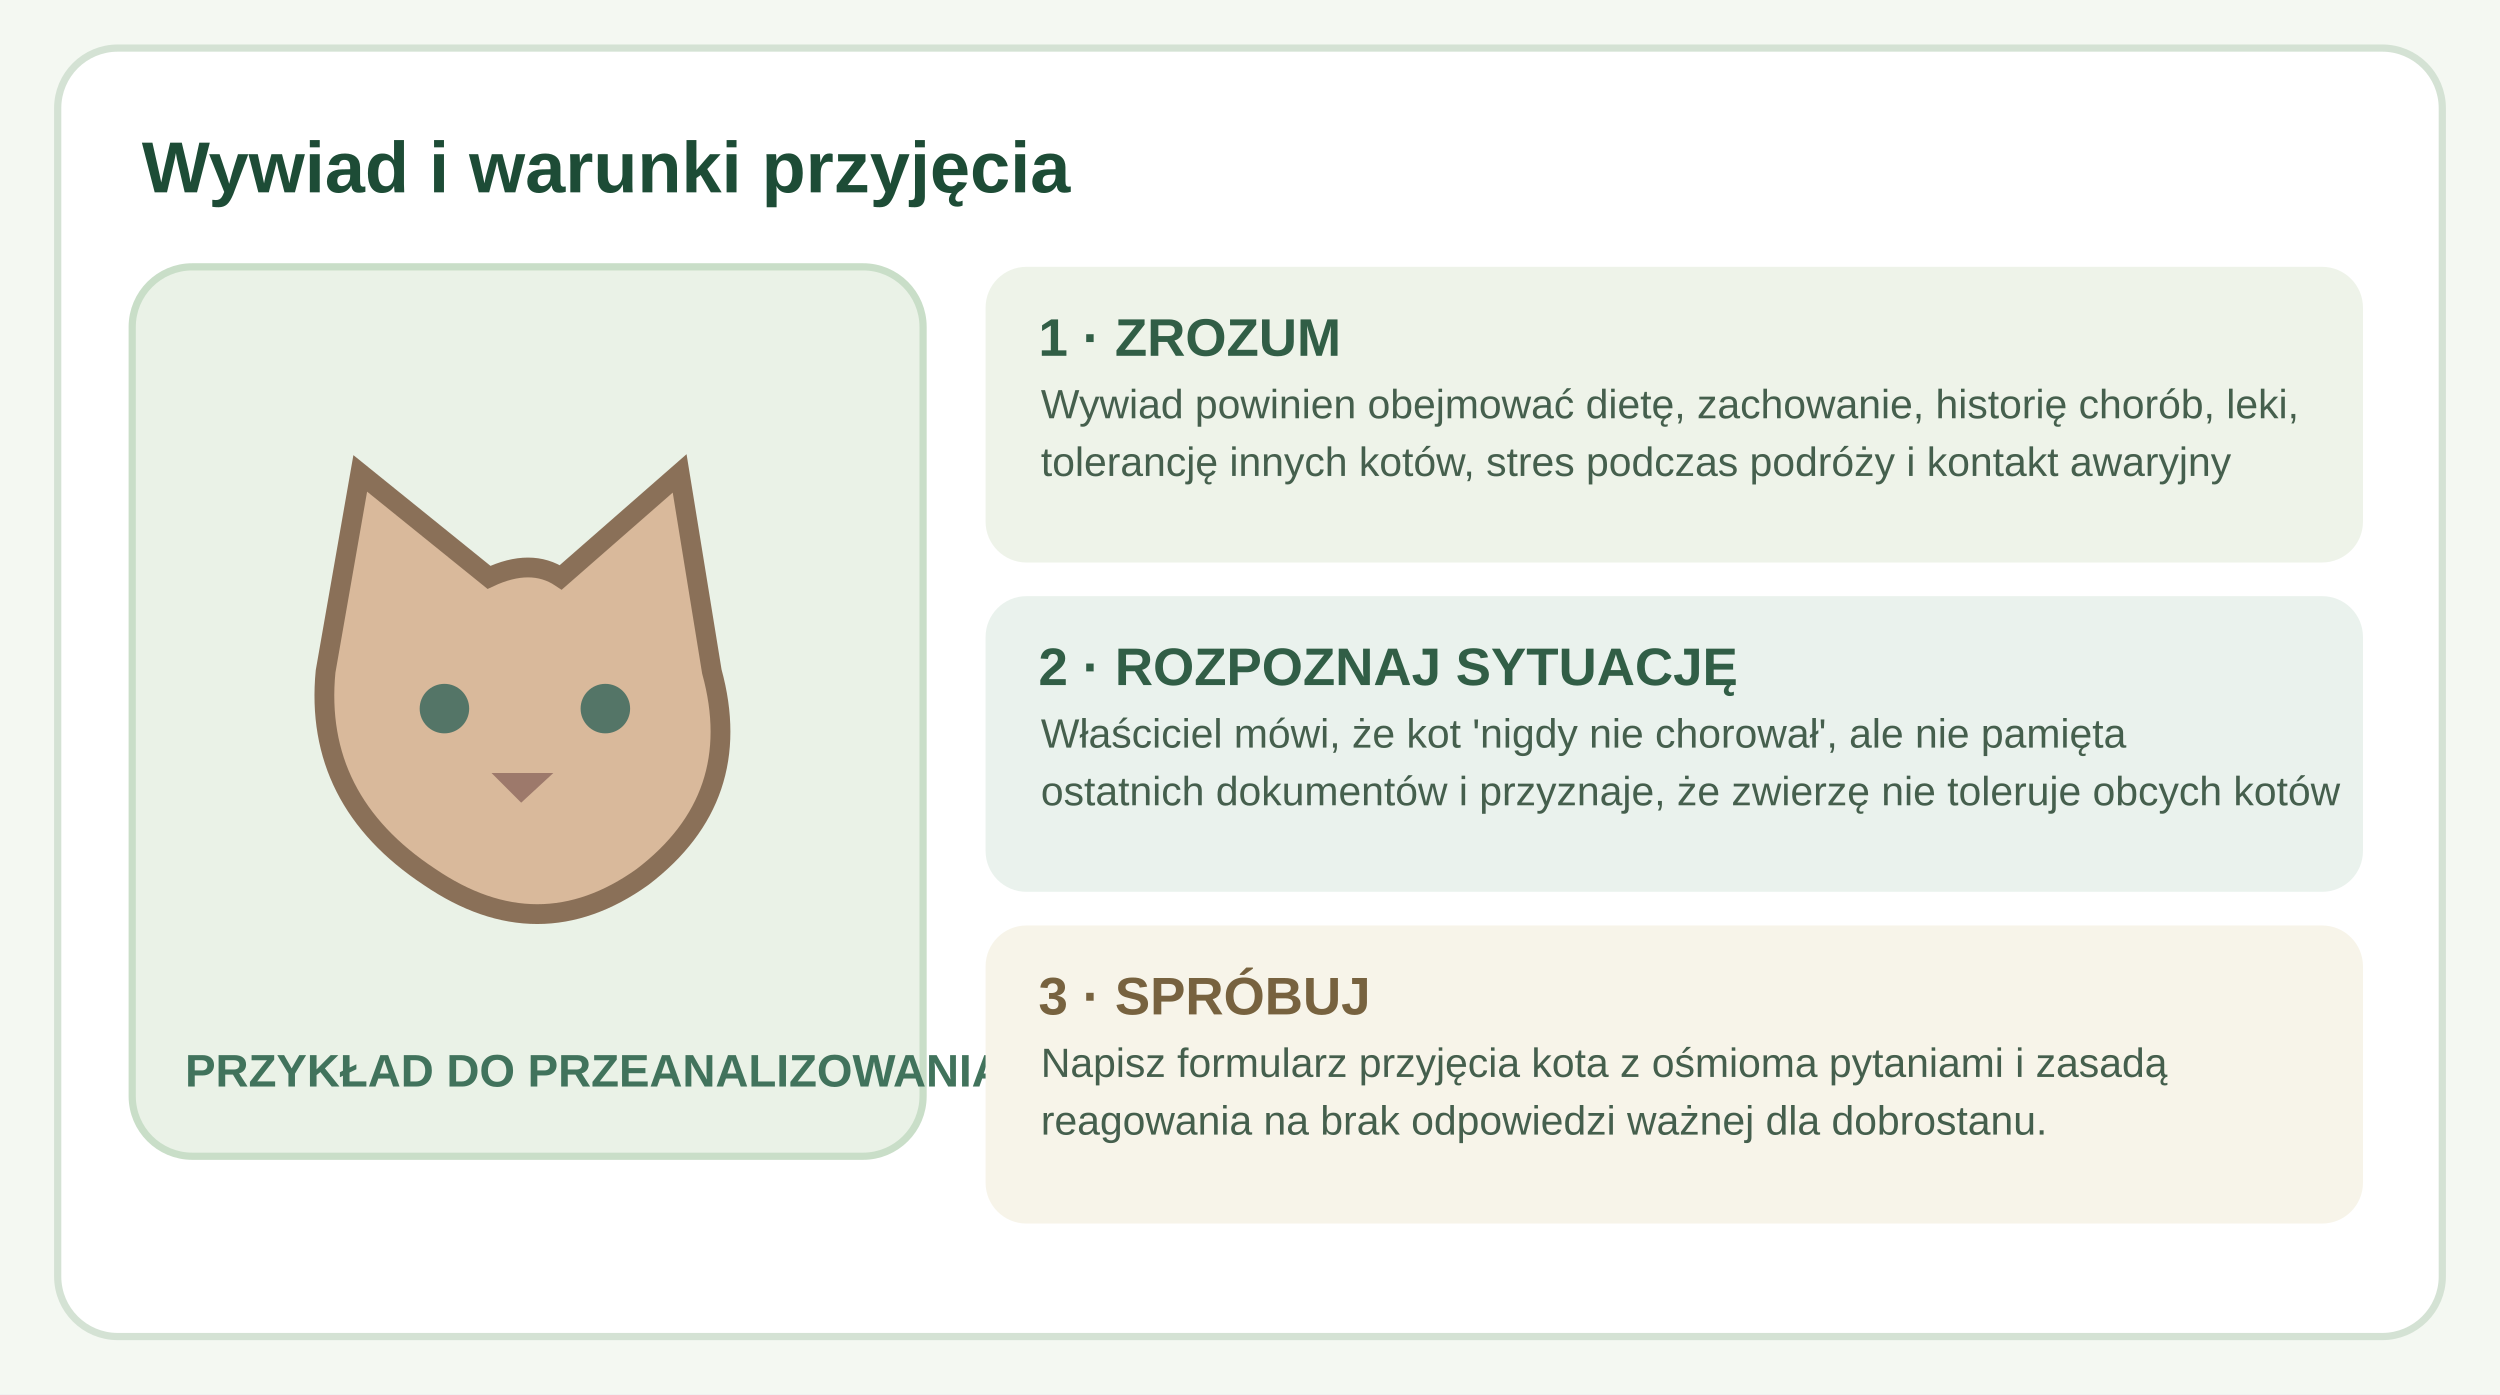
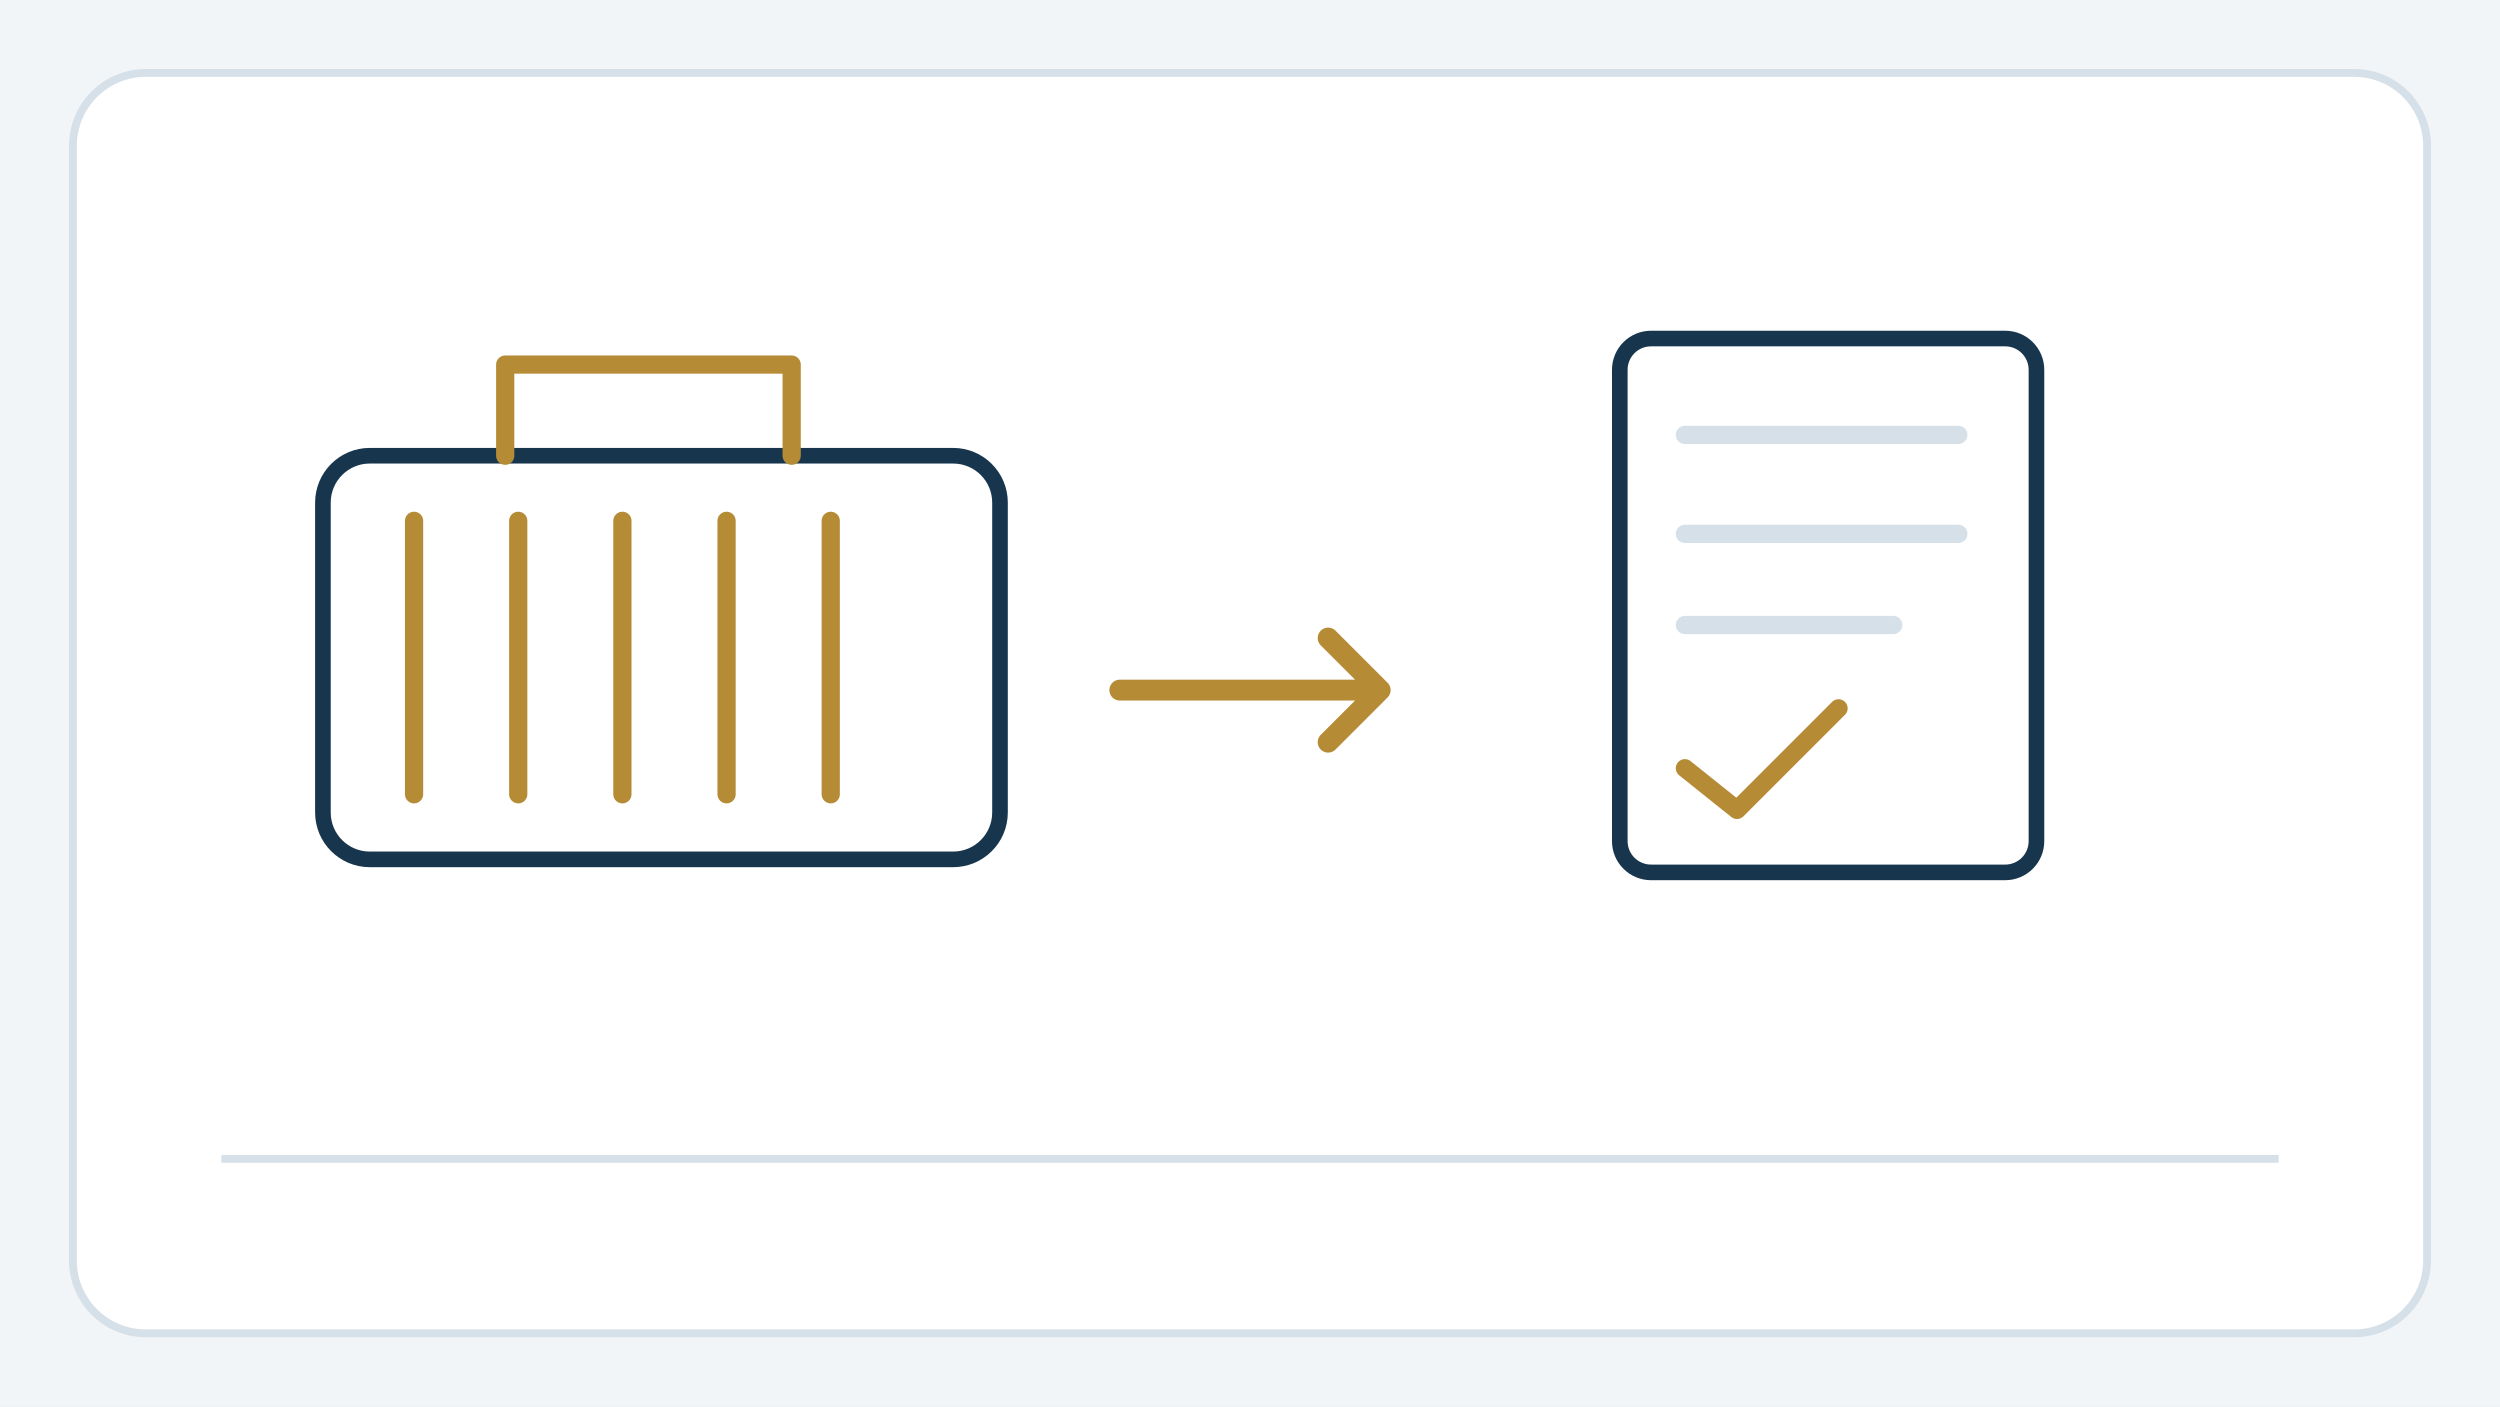
- <svg xmlns="http://www.w3.org/2000/svg" viewBox="0 0 1040 580" width="1040" height="580" role="img" aria-label="Wywiad i warunki przyjęcia">
-   <rect width="1040" height="580" fill="#f4f8f2" />
-   <rect x="24" y="20" width="992" height="536" rx="25" fill="#fff" stroke="#d4e2d4" stroke-width="3" />
-   <text x="59" y="80" font-family="Arial,sans-serif" font-size="30" font-weight="bold" fill="#1d4c36">Wywiad i warunki przyjęcia</text>
-   <rect x="55" y="111" width="329" height="370" rx="25" fill="#eaf2e7" stroke="#c9dec8" stroke-width="3" />
-   <g transform="translate(86 165) scale(1.03)">
-     <path d="M48 111l14-80 52 42q17-8 29 0l48-42 13 80q14 51-28 83q-42 30-86 0q-47-31-42-83Z" fill="#d9b99b" stroke="#8a7058" stroke-width="8" />
-     <circle cx="96" cy="126" r="10" fill="#547567" />
-     <circle cx="161" cy="126" r="10" fill="#547567" />
-     <path d="M115 152l12 12 13-12" fill="#9d796b" />
+ <svg xmlns="http://www.w3.org/2000/svg" width="960" height="540" viewBox="0 0 960 540" role="img" aria-label="Karta przyjęcia — transporter i dokument">
+   <rect width="960" height="540" fill="#f1f5f8" />
+   <rect x="28" y="28" width="904" height="484" rx="28" fill="#fff" stroke="#d6e0e8" stroke-width="3" />
+   <g transform="translate(89 85)">
+     <rect x="35" y="90" width="260" height="155" rx="18" fill="#fff" stroke="#17364d" stroke-width="6" />
+     <path d="M105 90V55H215V90 M70 115V220 M110 115V220 M150 115V220 M190 115V220 M230 115V220" fill="none" stroke="#b68b36" stroke-width="7" stroke-linecap="round" stroke-linejoin="round" />
  </g>
-   <text x="77" y="452" font-family="Arial,sans-serif" font-size="19" fill="#41735c" font-weight="bold">PRZYKŁAD DO PRZEANALIZOWANIA</text>
-   <rect x="410" y="111" width="573" height="123" rx="17" fill="#eef3e9" />
-   <rect x="410" y="248" width="573" height="123" rx="17" fill="#eaf2ed" />
-   <rect x="410" y="385" width="573" height="124" rx="17" fill="#f7f4e9" />
-   <text x="432" y="148" font-family="Arial,sans-serif" font-size="22" font-weight="bold" fill="#315e46">1 · ZROZUM</text>
-   <text x="432" y="285" font-family="Arial,sans-serif" font-size="22" font-weight="bold" fill="#315e46">2 · ROZPOZNAJ SYTUACJĘ</text>
-   <text x="432" y="422" font-family="Arial,sans-serif" font-size="22" font-weight="bold" fill="#77623f">3 · SPRÓBUJ</text>
-   <text x="433" y="174" font-family="Arial,sans-serif" font-size="17" fill="#455f4d">Wywiad powinien obejmować dietę, zachowanie, historię chorób, leki,</text>
-   <text x="433" y="198" font-family="Arial,sans-serif" font-size="17" fill="#455f4d">tolerancję innych kotów, stres podczas podróży i kontakt awaryjny</text>
-   <text x="433" y="311" font-family="Arial,sans-serif" font-size="17" fill="#455f4d">Właściciel mówi, że kot 'nigdy nie chorował', ale nie pamięta</text>
-   <text x="433" y="335" font-family="Arial,sans-serif" font-size="17" fill="#455f4d">ostatnich dokumentów i przyznaje, że zwierzę nie toleruje obcych kotów</text>
-   <text x="433" y="448" font-family="Arial,sans-serif" font-size="17" fill="#455f4d">Napisz formularz przyjęcia kota z ośmioma pytaniami i zasadą</text>
-   <text x="433" y="472" font-family="Arial,sans-serif" font-size="17" fill="#455f4d">reagowania na brak odpowiedzi ważnej dla dobrostanu.</text>
+   <g transform="translate(542 85)">
+     <rect x="80" y="45" width="160" height="205" rx="12" fill="#fff" stroke="#17364d" stroke-width="6" />
+     <path d="M105 82H210 M105 120H210 M105 155H185" fill="none" stroke="#d6e0e8" stroke-width="7" stroke-linecap="round" stroke-linejoin="round" />
+     <path d="M105 210L125 226L164 187" fill="none" stroke="#b68b36" stroke-width="7" stroke-linecap="round" stroke-linejoin="round" />
+   </g>
+   <path d="M430 265H530 M510 245L530 265L510 285" fill="none" stroke="#b68b36" stroke-width="8" stroke-linecap="round" stroke-linejoin="round" />
+   <path d="M85 445H875" fill="none" stroke="#d6e0e8" stroke-width="3" />
</svg>
